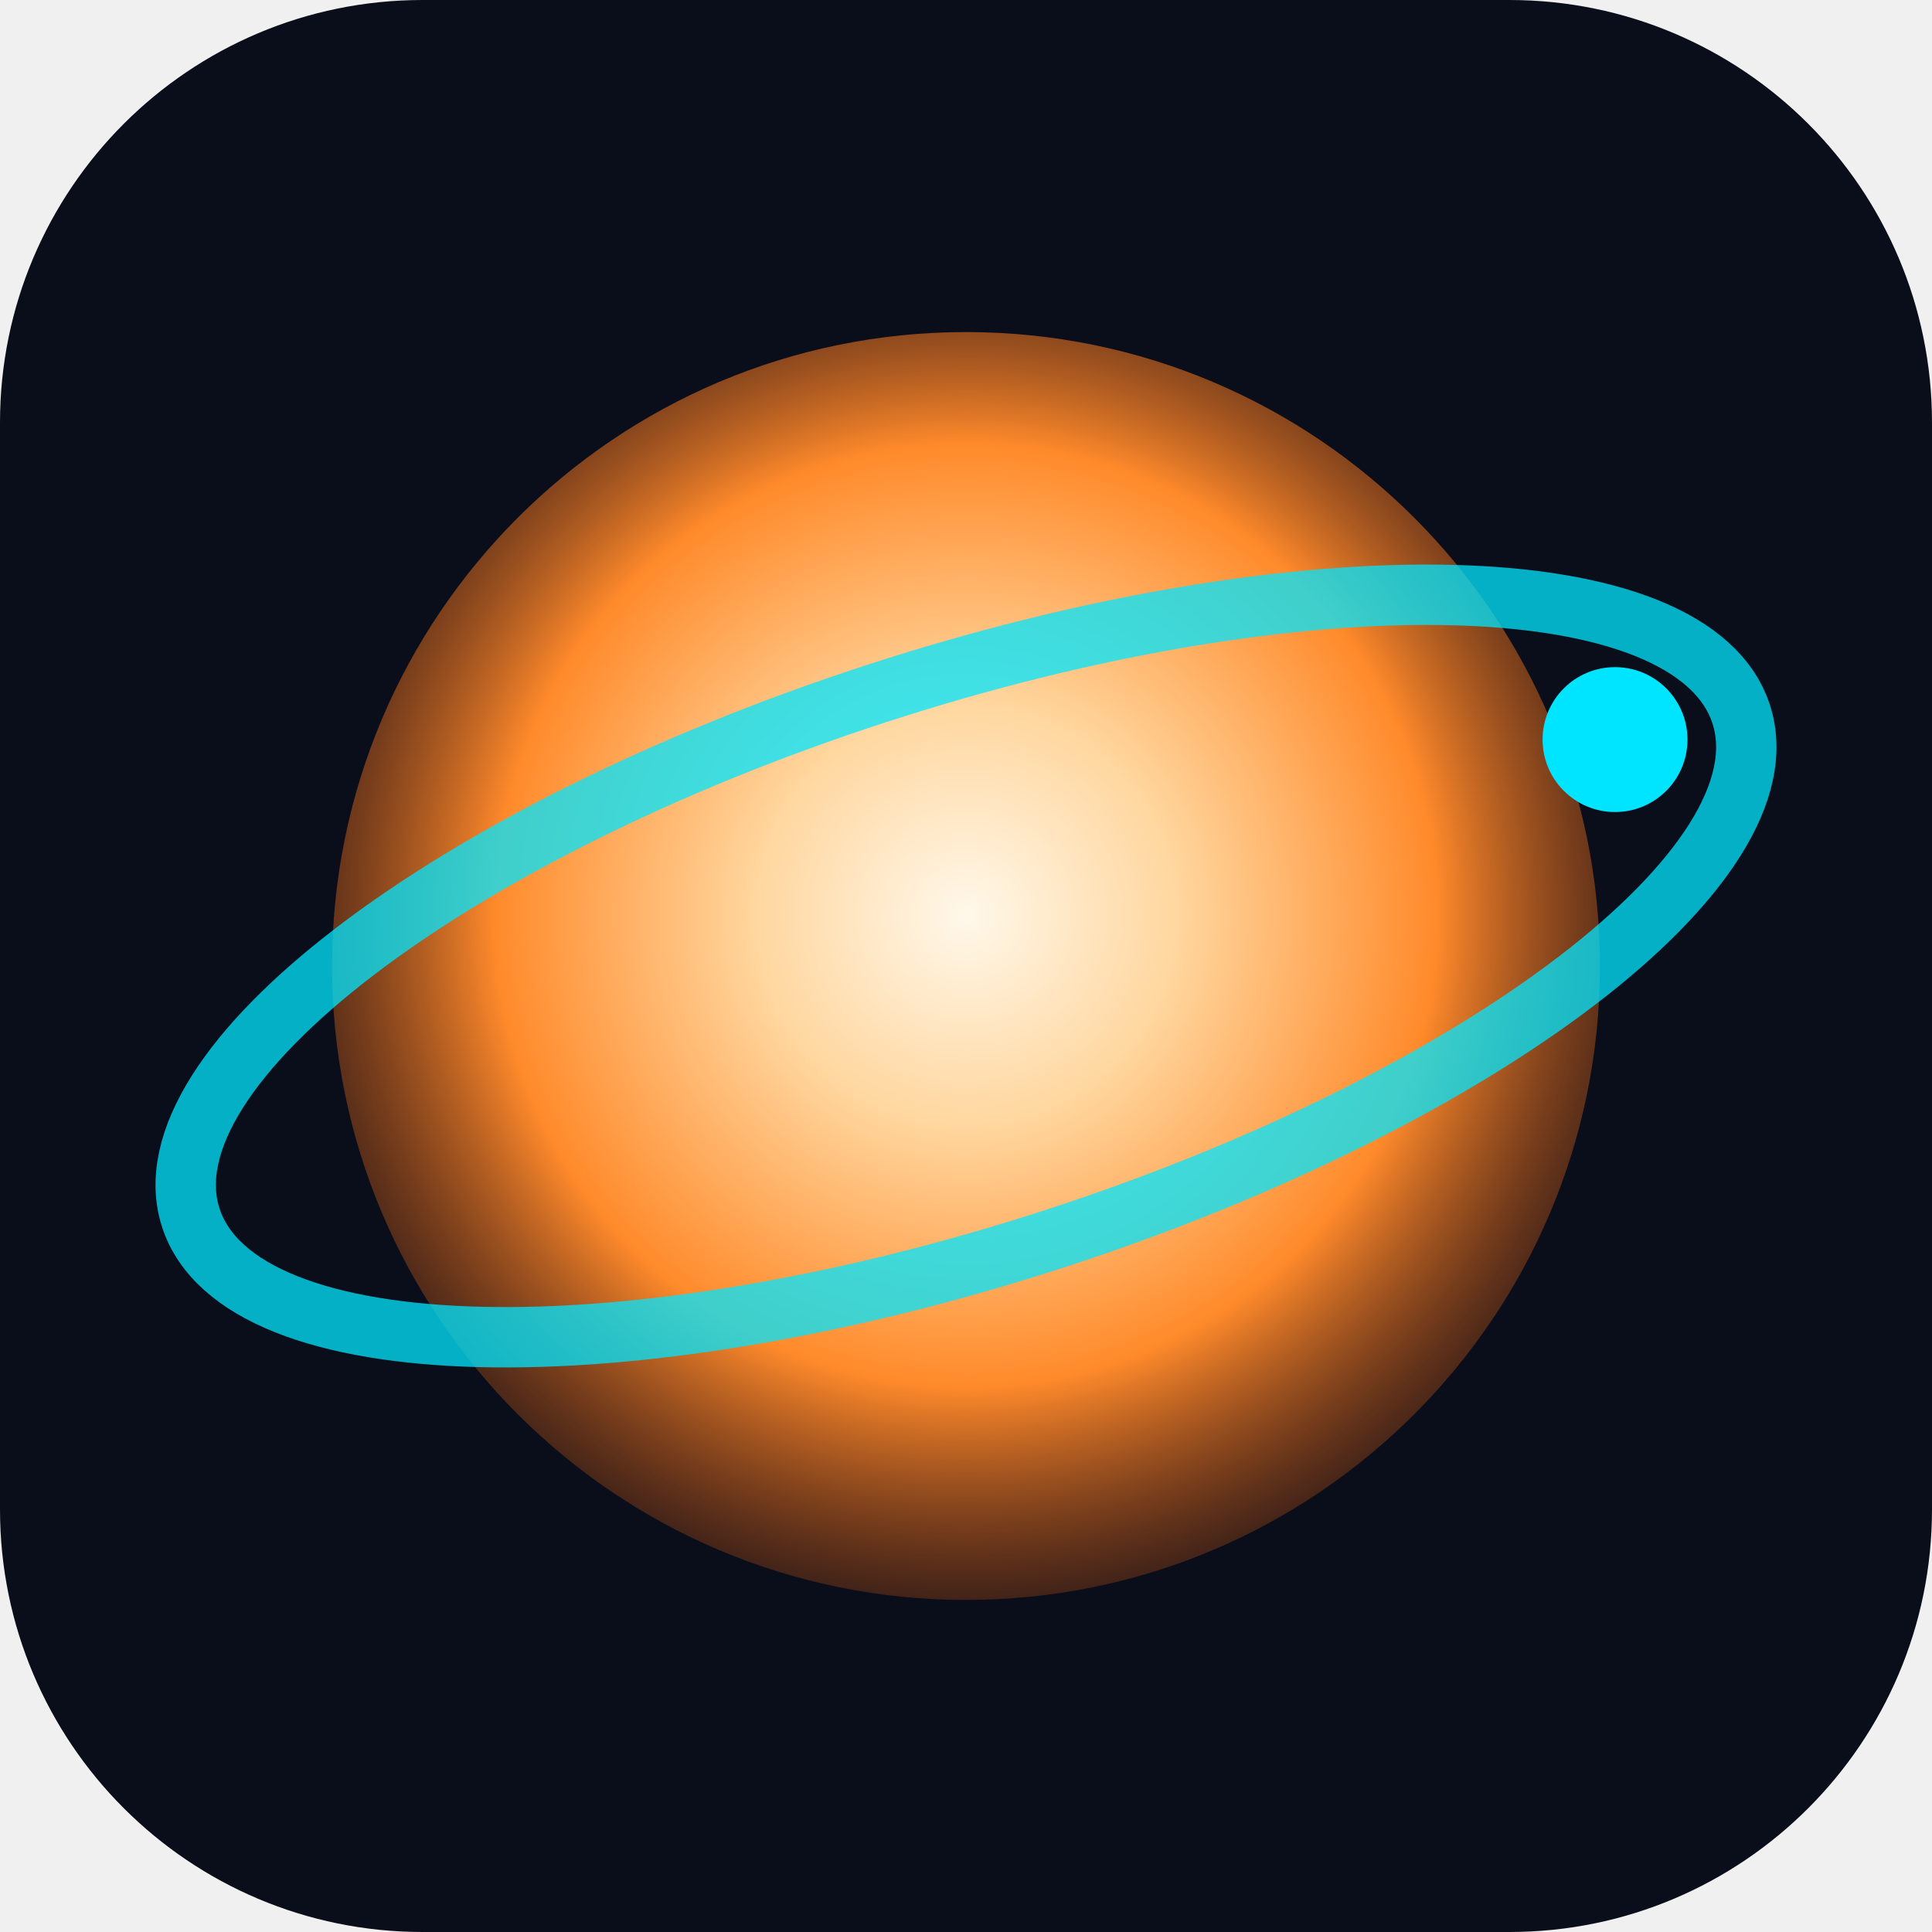
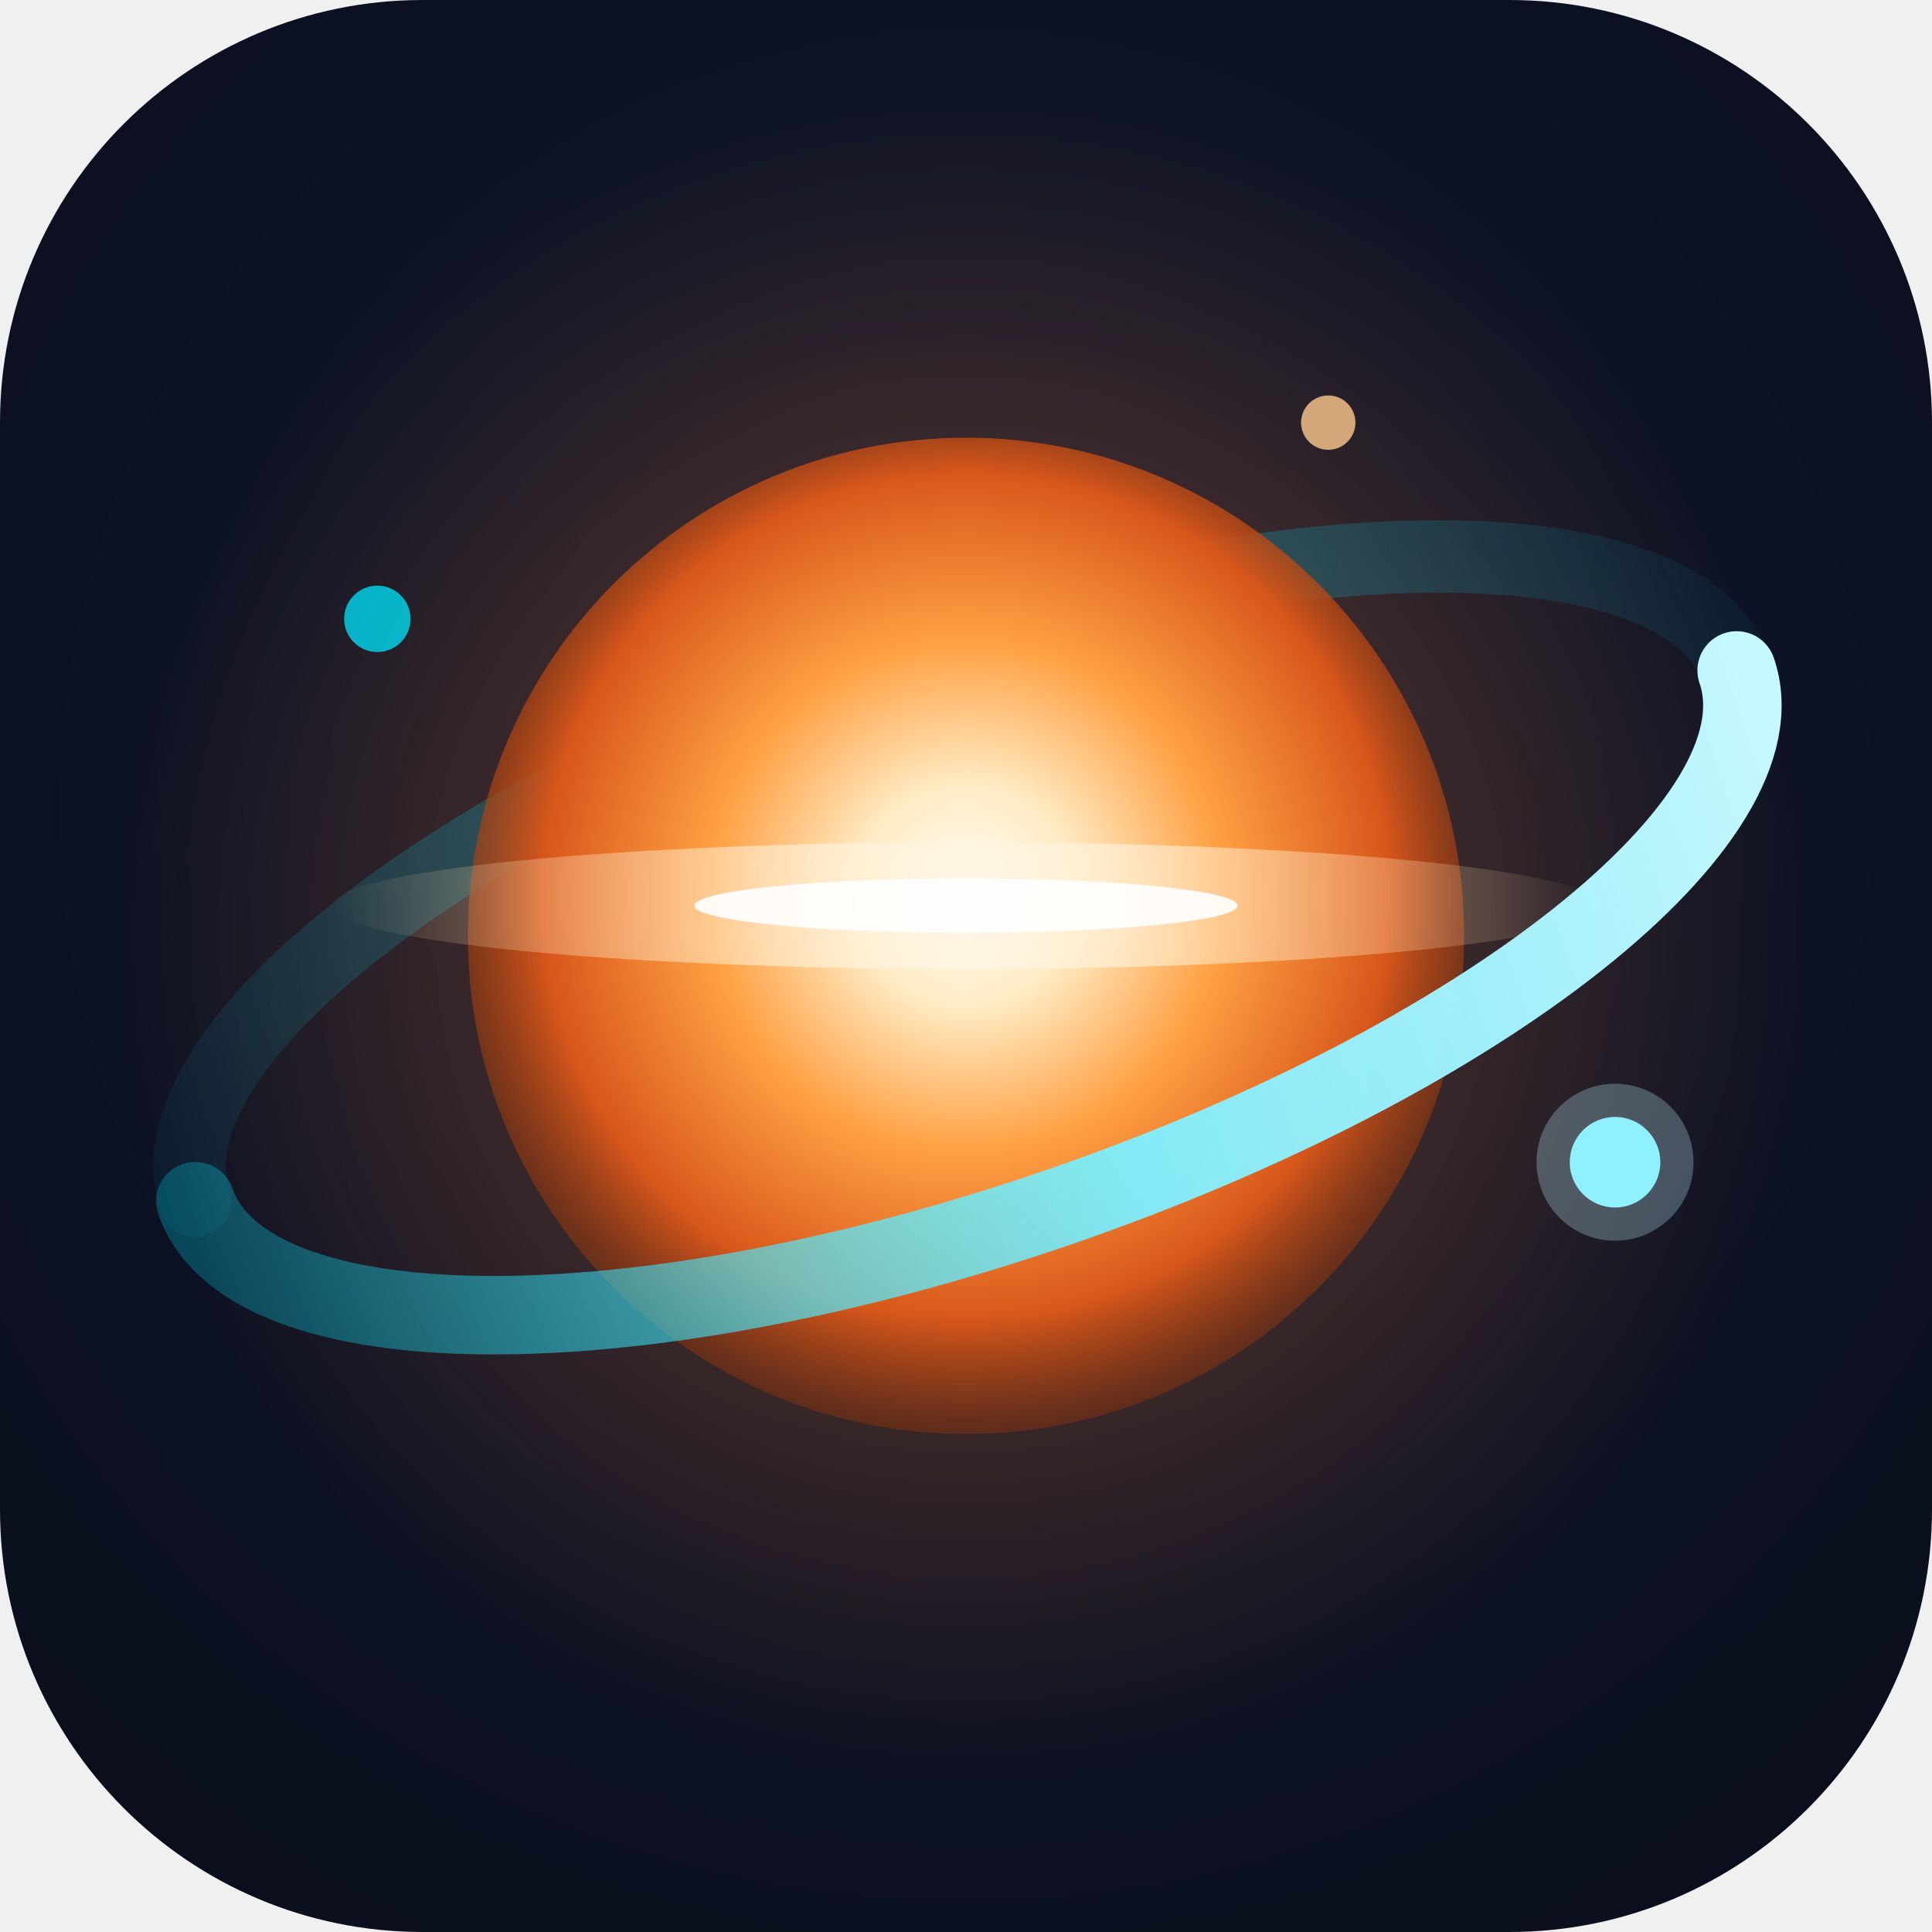
<svg xmlns="http://www.w3.org/2000/svg" viewBox="0 0 64 64">
-   <rect width="64" height="64" rx="14" fill="#0A0E1A" />
  <defs>
-     <radialGradient id="core" cx="50%" cy="46%" r="60%">
-       <stop offset="0%" stop-color="#FFF8EB" />
-       <stop offset="28%" stop-color="#FFD69E" />
-       <stop offset="62%" stop-color="#FF8A2B" />
-       <stop offset="100%" stop-color="#96380E" stop-opacity="0.1" />
+     <radialGradient id="bg" cx="50%" cy="42%" r="80%">
+       <stop offset="0%" stop-color="#151C32" />
+       <stop offset="60%" stop-color="#0C1122" />
+       <stop offset="100%" stop-color="#0A0E1A" />
    </radialGradient>
+     <radialGradient id="glow" cx="50%" cy="50%" r="50%">
+       <stop offset="0%" stop-color="#FF8A2B" stop-opacity="0.6" />
+       <stop offset="45%" stop-color="#FF7C2A" stop-opacity="0.22" />
+       <stop offset="100%" stop-color="#FF7C2A" stop-opacity="0" />
+     </radialGradient>
+     <radialGradient id="core" cx="50%" cy="46%" r="56%">
+       <stop offset="0%" stop-color="#FFFDF6" />
+       <stop offset="20%" stop-color="#FFEBC4" />
+       <stop offset="46%" stop-color="#FFA043" />
+       <stop offset="76%" stop-color="#D8571B" />
+       <stop offset="100%" stop-color="#7A2D0C" stop-opacity="0.4" />
+     </radialGradient>
+     <linearGradient id="ringBack" x1="0%" y1="0%" x2="100%" y2="0%">
+       <stop offset="0%" stop-color="#00E5FF" stop-opacity="0.05" />
+       <stop offset="50%" stop-color="#00E5FF" stop-opacity="0.35" />
+       <stop offset="100%" stop-color="#00E5FF" stop-opacity="0.05" />
+     </linearGradient>
+     <linearGradient id="ringFront" x1="0%" y1="0%" x2="100%" y2="0%">
+       <stop offset="0%" stop-color="#00E5FF" stop-opacity="0.25" />
+       <stop offset="55%" stop-color="#7EEFFF" stop-opacity="0.95" />
+       <stop offset="100%" stop-color="#C6F8FF" />
+     </linearGradient>
+     <linearGradient id="flare" x1="0%" y1="0%" x2="100%" y2="0%">
+       <stop offset="0%" stop-color="#FFD9A6" stop-opacity="0" />
+       <stop offset="50%" stop-color="#FFF6E3" stop-opacity="0.95" />
+       <stop offset="100%" stop-color="#FFD9A6" stop-opacity="0" />
+     </linearGradient>
  </defs>
-   <circle cx="32" cy="32" r="21" fill="url(#core)" />
-   <ellipse cx="32" cy="32" rx="27" ry="9.5" fill="none" stroke="#00E5FF" stroke-opacity="0.75" stroke-width="2" transform="rotate(-18 32 32)" />
-   <circle cx="53.5" cy="24.5" r="2.4" fill="#00E5FF" />
+   <rect width="64" height="64" rx="14" fill="url(#bg)" />
+   <circle cx="32" cy="31" r="28" fill="url(#glow)" />
+   <g transform="rotate(-19 32 31)">
+     <path d="M 5 31 A 27 9.5 0 0 1 59 31" fill="none" stroke="url(#ringBack)" stroke-width="2.4" stroke-linecap="round" />
+   </g>
+   <circle cx="32" cy="31" r="16.5" fill="url(#core)" />
+   <ellipse cx="32" cy="30" rx="21" ry="2.1" fill="url(#flare)" />
+   <ellipse cx="32" cy="30" rx="9" ry="0.9" fill="#FFFFFF" opacity="0.9" />
+   <g transform="rotate(-19 32 31)">
+     <path d="M 5 31 A 27 9.5 0 0 0 59 31" fill="none" stroke="url(#ringFront)" stroke-width="2.6" stroke-linecap="round" />
+   </g>
+   <circle cx="53.5" cy="38.5" r="2.6" fill="#BDF6FF" opacity="0.28" />
+   <circle cx="53.5" cy="38.5" r="1.5" fill="#8FF1FF" />
+   <circle cx="12.5" cy="20.5" r="1.1" fill="#00E5FF" opacity="0.75" />
+   <circle cx="44" cy="14" r="0.9" fill="#FFC98F" opacity="0.8" />
</svg>
